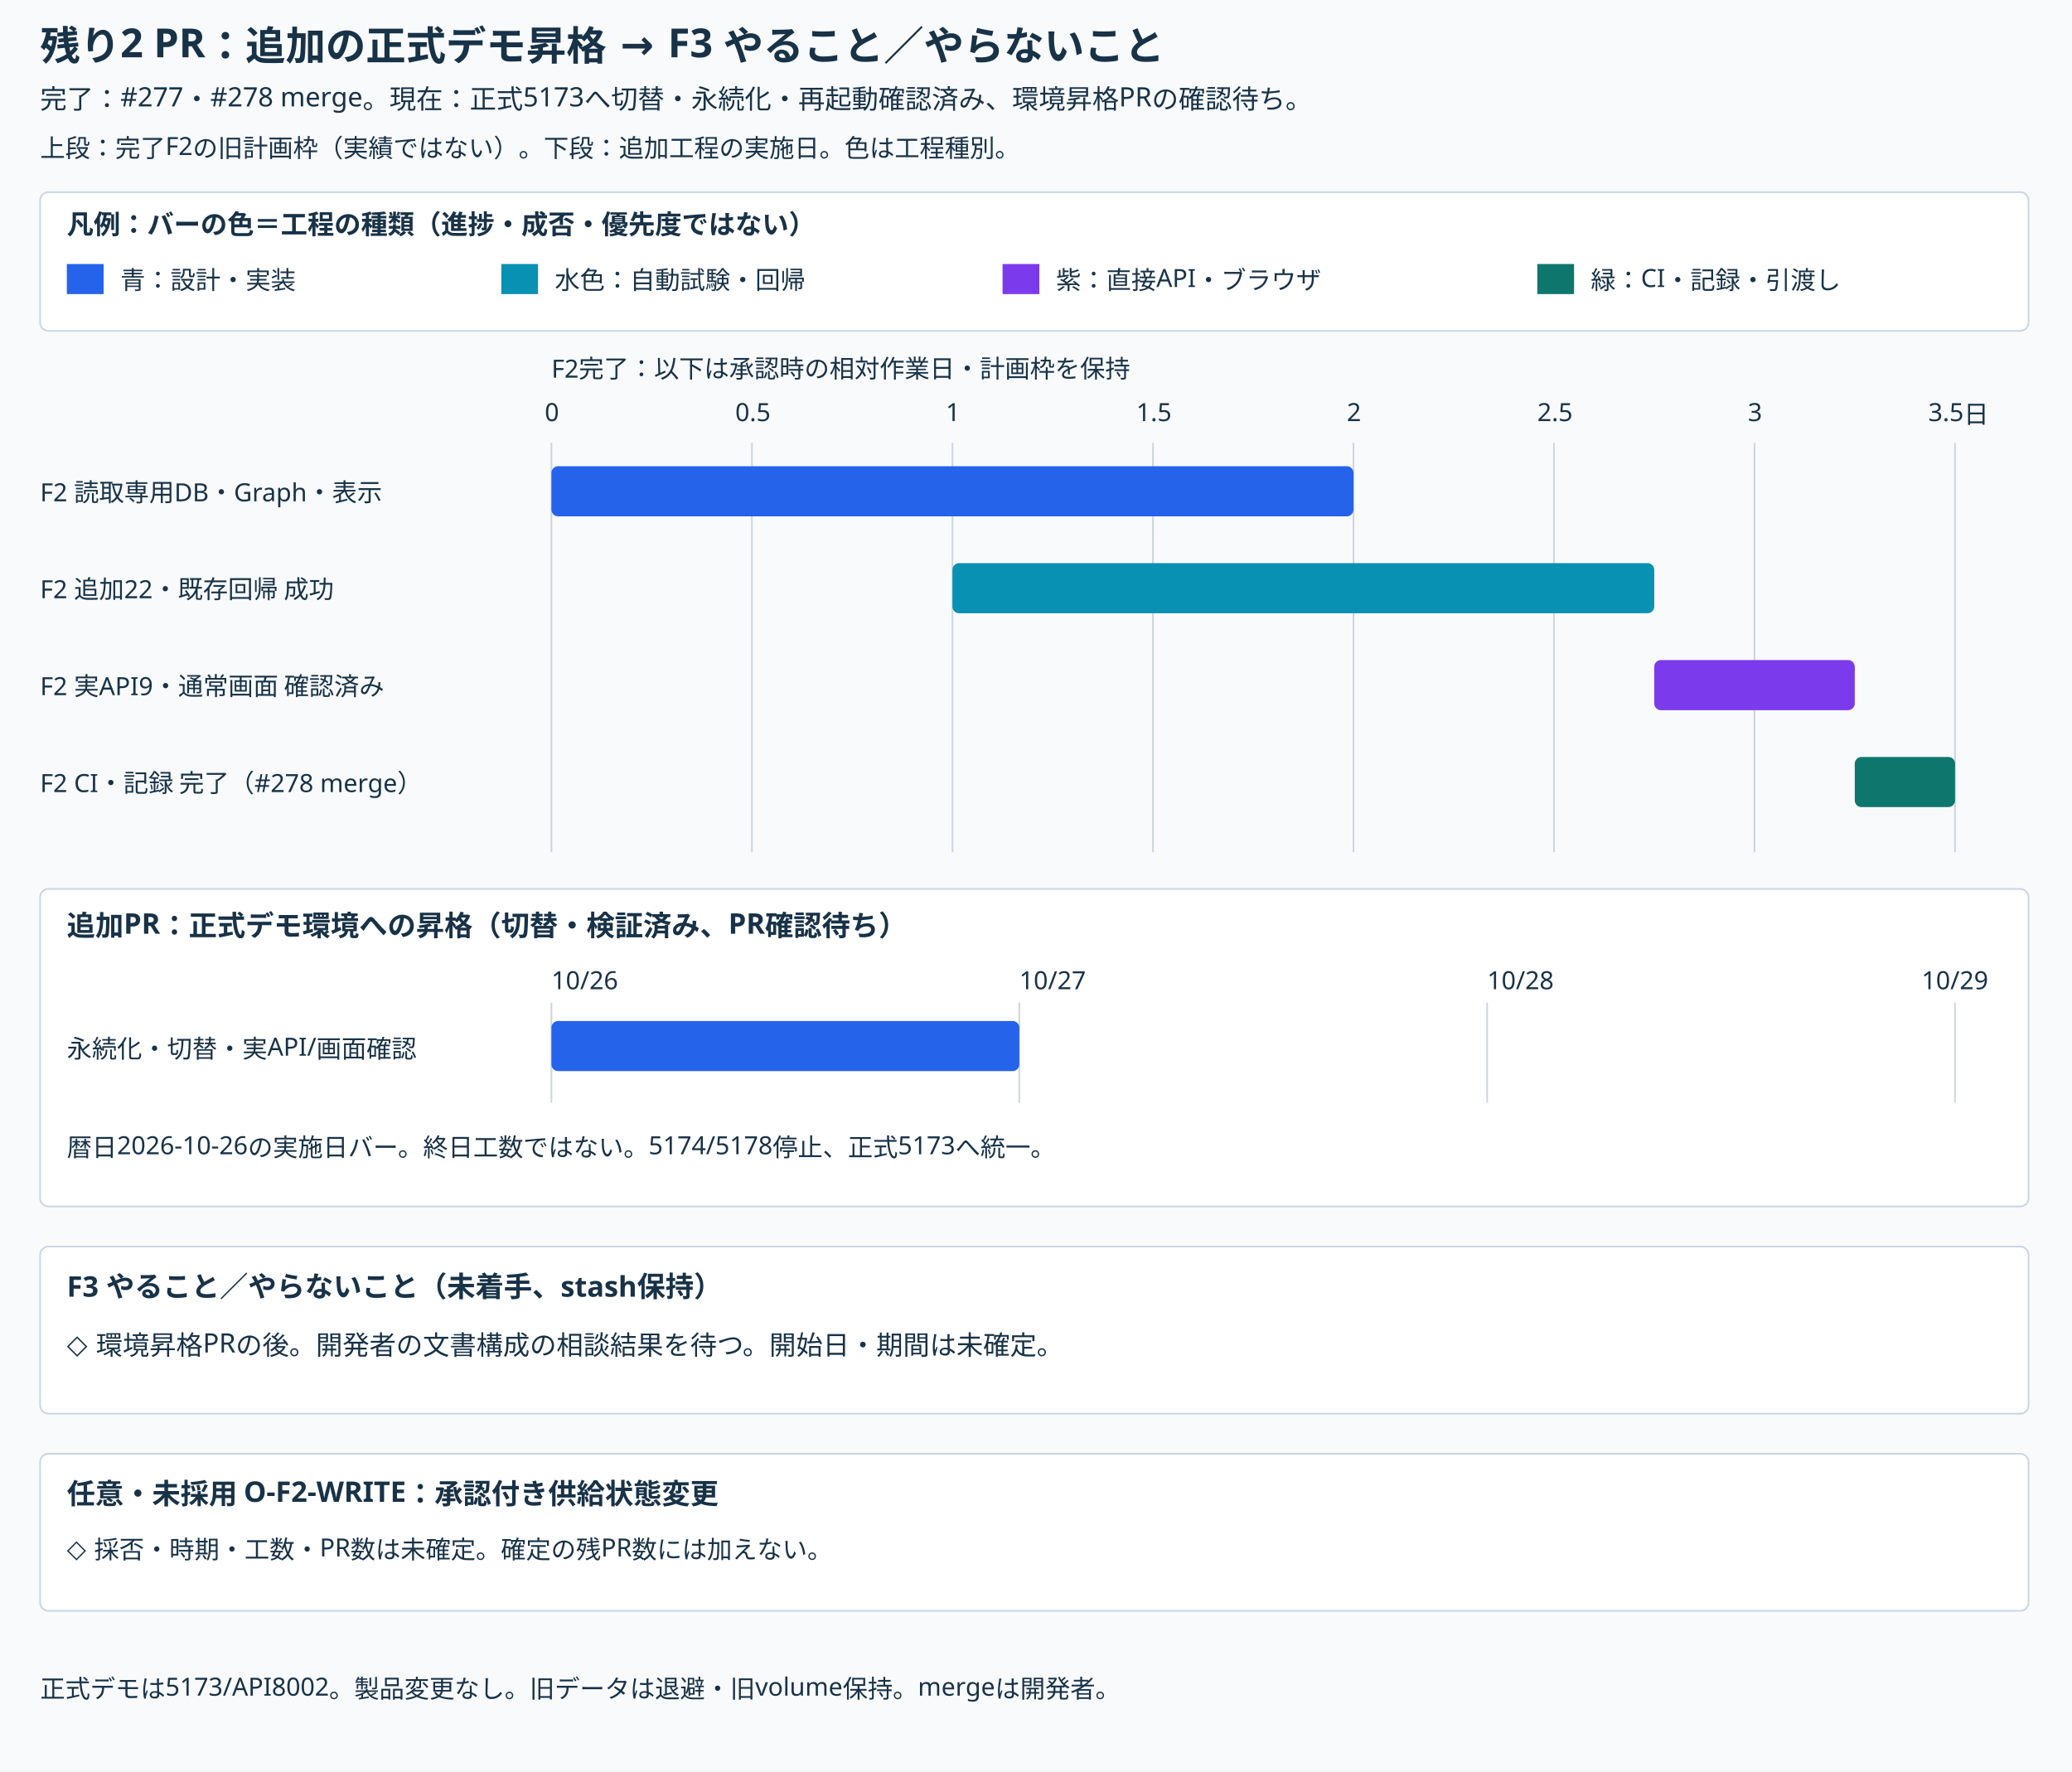
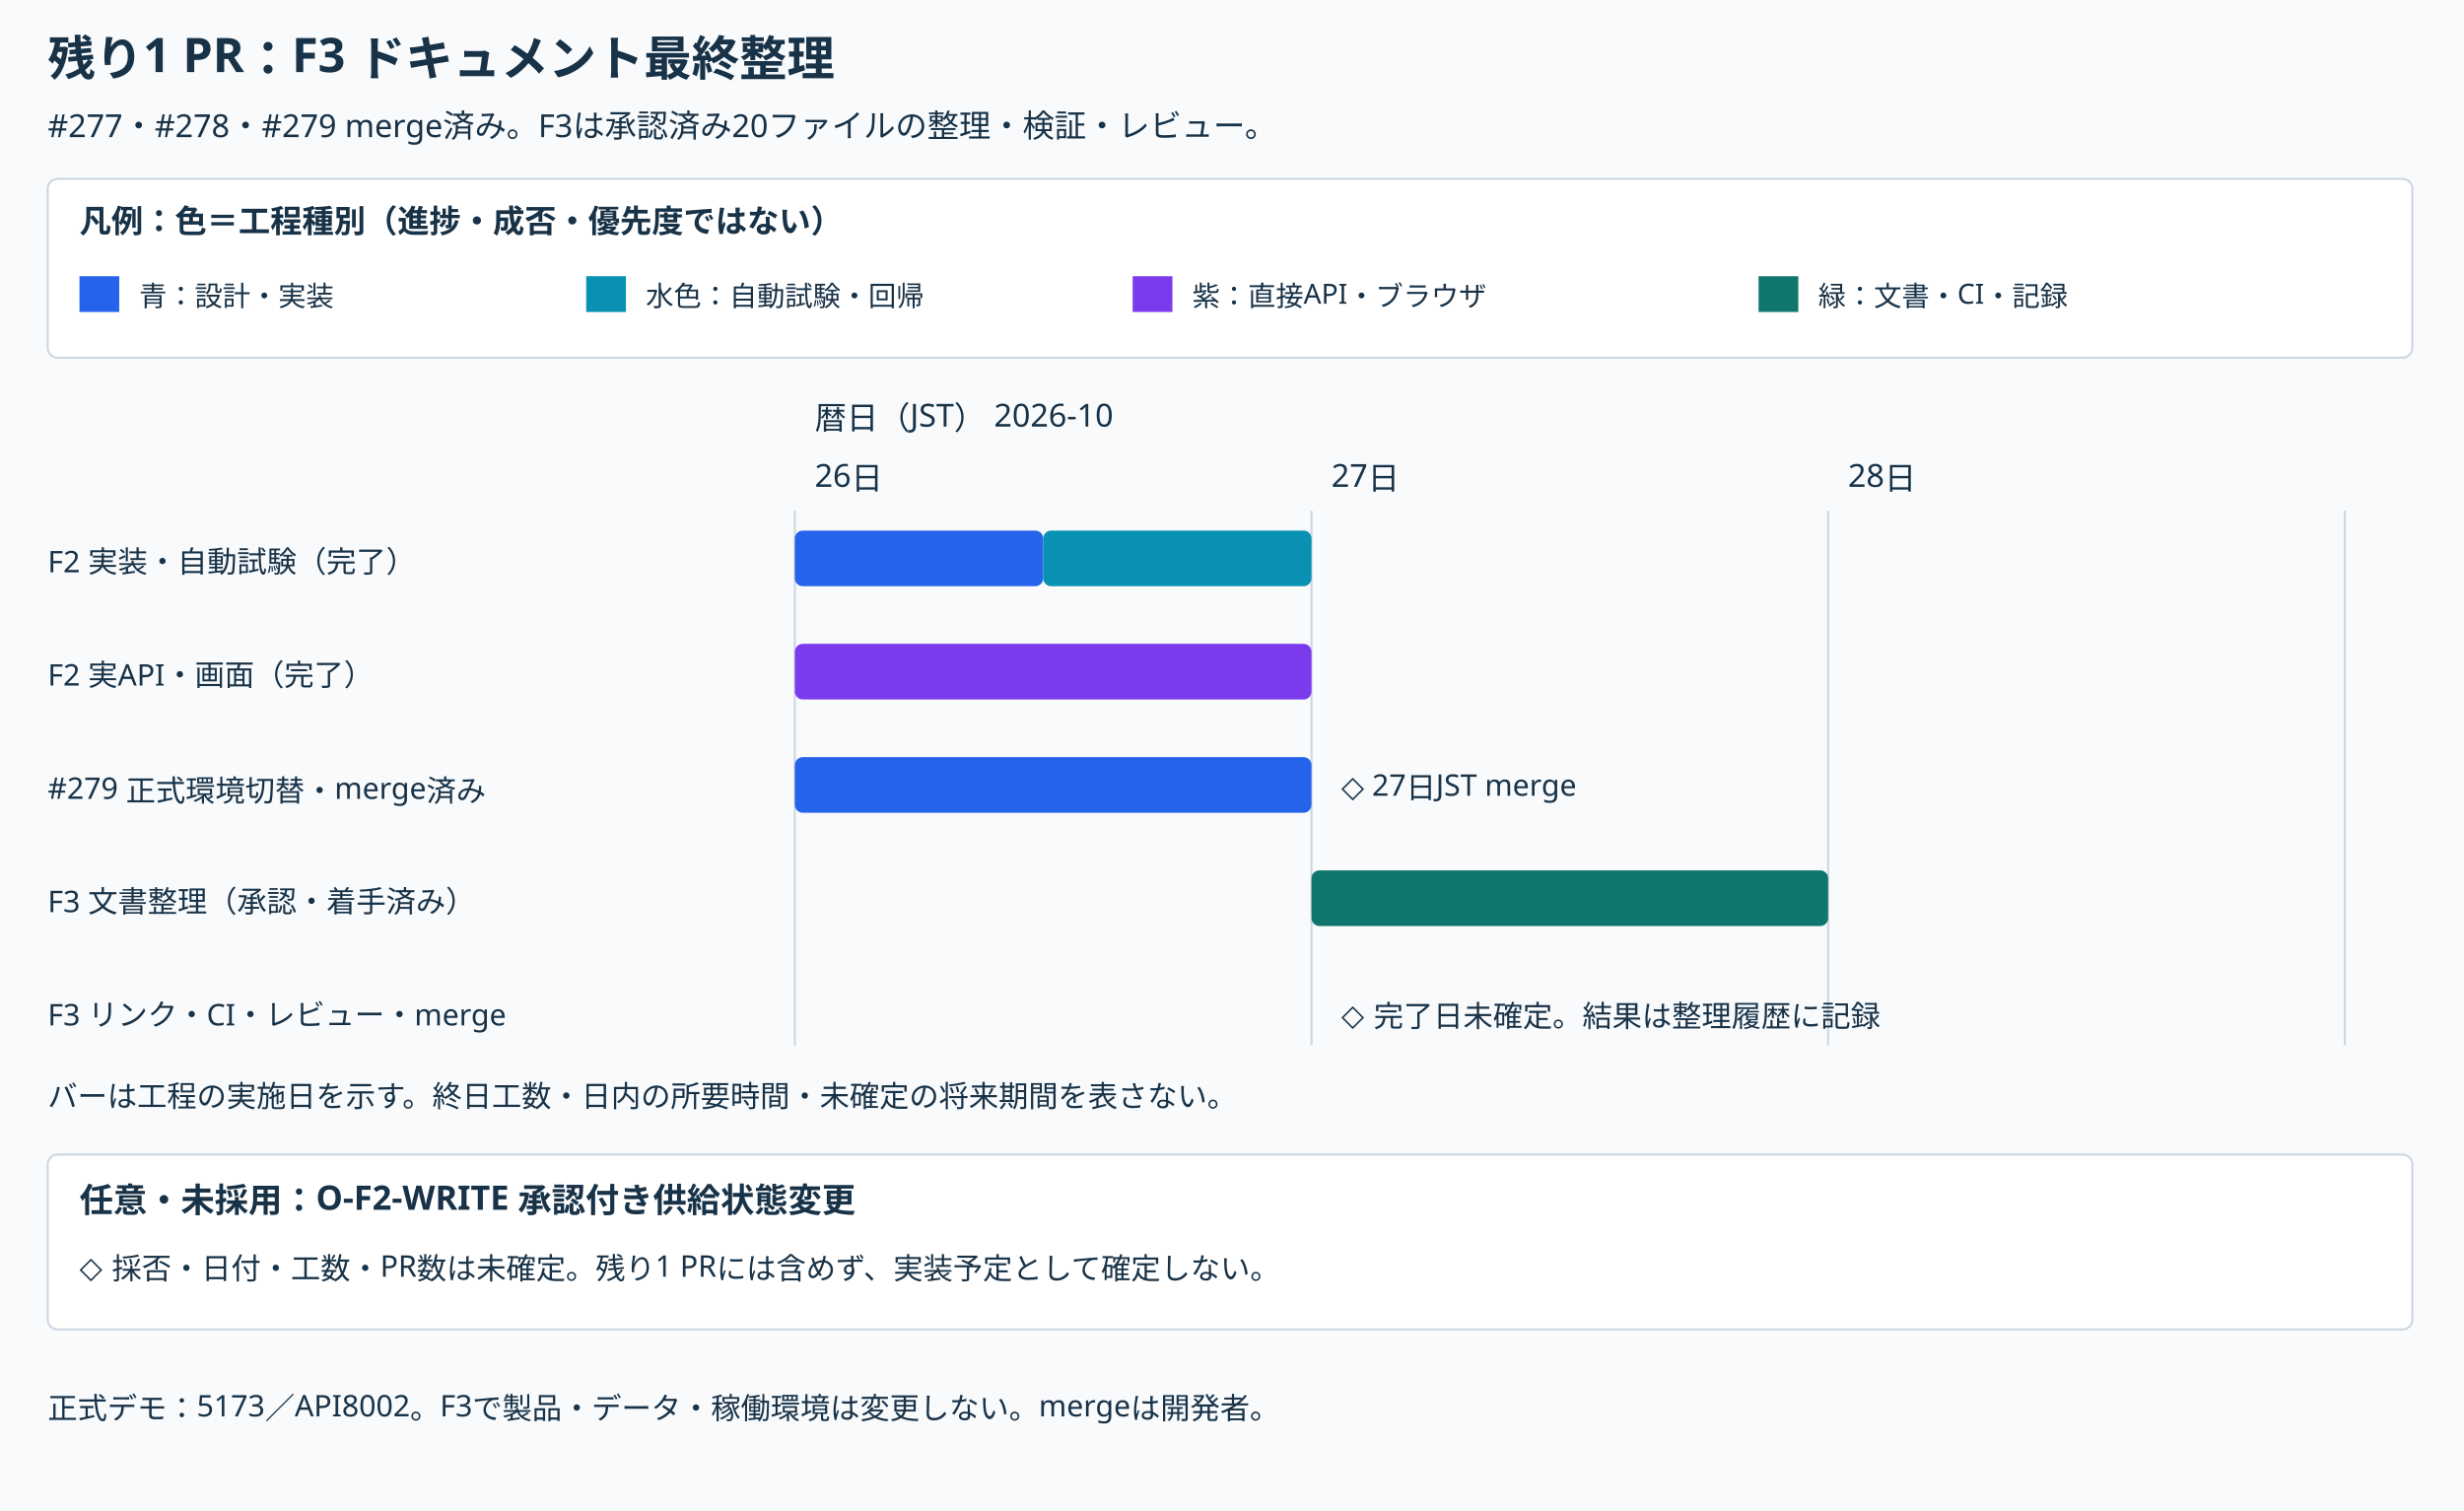
- <svg xmlns="http://www.w3.org/2000/svg" width="1240" height="1060" viewBox="0 0 1240 1060" role="img" aria-labelledby="title desc">
-   <rect width="1240" height="1060" fill="#f8fafc" />
+ <svg xmlns="http://www.w3.org/2000/svg" width="1240" height="760" viewBox="0 0 1240 760" role="img" aria-labelledby="title desc">
+   <rect width="1240" height="760" fill="#f8fafc" />
  <g font-family="sans-serif" fill="#183247">
-     <text x="24" y="36" font-size="24" font-weight="bold">残り2 PR：追加の正式デモ昇格 → F3 やること／やらないこと</text>
-     <text x="24" y="65" font-size="16">完了：#277・#278 merge。現在：正式5173へ切替・永続化・再起動確認済み、環境昇格PRの確認待ち。</text>
-     <text x="24" y="94" font-size="15">上段：完了F2の旧計画枠（実績ではない）。下段：追加工程の実施日。色は工程種別。</text>
-     <rect x="24" y="115" width="1190" height="83" fill="white" stroke="#cbd5e1" rx="5" />
-     <text x="40" y="140" font-size="16" font-weight="bold">凡例：バーの色＝工程の種類（進捗・成否・優先度ではない）</text>
-     <g font-size="15">
-       <rect x="40" y="158" width="22" height="18" fill="#2563eb" />
-       <text x="72" y="173">青：設計・実装</text>
-       <rect x="300" y="158" width="22" height="18" fill="#0891b2" />
-       <text x="332" y="173">水色：自動試験・回帰</text>
-       <rect x="600" y="158" width="22" height="18" fill="#7c3aed" />
-       <text x="632" y="173">紫：直接API・ブラウザ</text>
-       <rect x="920" y="158" width="22" height="18" fill="#0f766e" />
-       <text x="952" y="173">緑：CI・記録・引渡し</text>
+     <text x="24" y="38" font-size="24" font-weight="bold">残り1 PR：F3 ドキュメント最終整理</text>
+     <text x="24" y="69" font-size="16">#277・#278・#279 merge済み。F3は承認済み20ファイルの整理・検証・レビュー。</text>
+     <rect x="24" y="90" width="1190" height="90" rx="5" fill="white" stroke="#cbd5e1" />
+     <text x="40" y="117" font-size="16" font-weight="bold">凡例：色＝工程種別（進捗・成否・優先度ではない）</text>
+     <g font-size="14">
+       <rect x="40" y="139" width="20" height="18" fill="#2563eb" />
+       <text x="70" y="154">青：設計・実装</text>
+       <rect x="295" y="139" width="20" height="18" fill="#0891b2" />
+       <text x="325" y="154">水色：自動試験・回帰</text>
+       <rect x="570" y="139" width="20" height="18" fill="#7c3aed" />
+       <text x="600" y="154">紫：直接API・ブラウザ</text>
+       <rect x="885" y="139" width="20" height="18" fill="#0f766e" />
+       <text x="915" y="154">緑：文書・CI・記録</text>
    </g>
-     <text x="330" y="226" font-size="15">F2完了：以下は承認時の相対作業日・計画枠を保持</text>
+     <text x="410" y="216" font-size="16">暦日（JST） 2026-10</text>
+     <g font-size="16">
+       <text x="410" y="245">26日</text>
+       <text x="670" y="245">27日</text>
+       <text x="930" y="245">28日</text>
+     </g>
    <g stroke="#cbd5e1">
-       <path d="M330 265V510 M450 265V510 M570 265V510 M690 265V510 M810 265V510 M930 265V510 M1050 265V510 M1170 265V510" />
+       <path d="M400 257V526 M660 257V526 M920 257V526 M1180 257V526" />
    </g>
    <g font-size="15">
-       <text x="326" y="252">0</text>
-       <text x="440" y="252">0.5</text>
-       <text x="566" y="252">1</text>
-       <text x="680" y="252">1.5</text>
-       <text x="806" y="252">2</text>
-       <text x="920" y="252">2.5</text>
-       <text x="1046" y="252">3</text>
-       <text x="1154" y="252">3.5日</text>
-       <text x="24" y="300">F2 読取専用DB・Graph・表示</text>
-       <rect x="330" y="279" width="480" height="30" fill="#2563eb" rx="4" />
-       <text x="24" y="358">F2 追加22・既存回帰 成功</text>
-       <rect x="570" y="337" width="420" height="30" fill="#0891b2" rx="4" />
-       <text x="24" y="416">F2 実API9・通常画面 確認済み</text>
-       <rect x="990" y="395" width="120" height="30" fill="#7c3aed" rx="4" />
-       <text x="24" y="474">F2 CI・記録 完了（#278 merge）</text>
-       <rect x="1110" y="453" width="60" height="30" fill="#0f766e" rx="4" />
+       <text x="24" y="288">F2 実装・自動試験（完了）</text>
+       <rect x="400" y="267" width="125" height="28" rx="4" fill="#2563eb" />
+       <rect x="525" y="267" width="135" height="28" rx="4" fill="#0891b2" />
+       <text x="24" y="345">F2 実API・画面（完了）</text>
+       <rect x="400" y="324" width="260" height="28" rx="4" fill="#7c3aed" />
+       <text x="24" y="402">#279 正式環境切替・merge済み</text>
+       <rect x="400" y="381" width="260" height="28" rx="4" fill="#2563eb" />
+       <text x="675" y="401">◇ 27日JST merge</text>
+       <text x="24" y="459">F3 文書整理（承認・着手済み）</text>
+       <rect x="660" y="438" width="260" height="28" rx="4" fill="#0f766e" />
+       <text x="24" y="516">F3 リンク・CI・レビュー・merge</text>
+       <text x="675" y="516">◇ 完了日未確定。結果は整理履歴に記録</text>
    </g>
-     <rect x="24" y="532" width="1190" height="190" fill="white" stroke="#cbd5e1" rx="5" />
-     <text x="40" y="560" font-size="17" font-weight="bold">追加PR：正式デモ環境への昇格（切替・検証済み、PR確認待ち）</text>
-     <g font-size="15">
-       <text x="330" y="592">10/26</text>
-       <text x="610" y="592">10/27</text>
-       <text x="890" y="592">10/28</text>
-       <text x="1150" y="592">10/29</text>
-     </g>
-     <g stroke="#cbd5e1">
-       <path d="M330 600V660 M610 600V660 M890 600V660 M1170 600V660" />
-     </g>
-     <text x="40" y="633" font-size="15">永続化・切替・実API/画面確認</text>
-     <rect x="330" y="611" width="280" height="30" fill="#2563eb" rx="4" />
-     <text x="40" y="692" font-size="15">暦日2026-10-26の実施日バー。終日工数ではない。5174/5178停止、正式5173へ統一。</text>
-     <rect x="24" y="746" width="1190" height="100" fill="white" stroke="#cbd5e1" rx="5" />
-     <text x="40" y="776" font-size="17" font-weight="bold">F3 やること／やらないこと（未着手、stash保持）</text>
-     <text x="40" y="810" font-size="16">◇ 環境昇格PRの後。開発者の文書構成の相談結果を待つ。開始日・期間は未確定。</text>
-     <rect x="24" y="870" width="1190" height="94" fill="white" stroke="#cbd5e1" rx="5" />
-     <text x="40" y="900" font-size="17" font-weight="bold">任意・未採用 O-F2-WRITE：承認付き供給状態変更</text>
-     <text x="40" y="932" font-size="15">◇ 採否・時期・工数・PR数は未確定。確定の残PR数には加えない。</text>
-     <text x="24" y="1016" font-size="15">正式デモは5173/API8002。製品変更なし。旧データは退避・旧volume保持。mergeは開発者。</text>
+     <text x="24" y="557" font-size="15">バーは工程の実施日を示す。終日工数・日内の所要時間・未確定の将来期間を表さない。</text>
+     <rect x="24" y="581" width="1190" height="88" rx="5" fill="white" stroke="#cbd5e1" />
+     <text x="40" y="610" font-size="17" font-weight="bold">任意・未採用：O-F2-WRITE 承認付き供給状態変更</text>
+     <text x="40" y="643" font-size="15">◇ 採否・日付・工数・PR数は未確定。残り1 PRには含めず、実装予定として確定しない。</text>
+     <text x="24" y="714" font-size="15">正式デモ：5173／API8002。F3で製品・データ・稼働環境は変更しない。mergeは開発者。</text>
  </g>
</svg>
